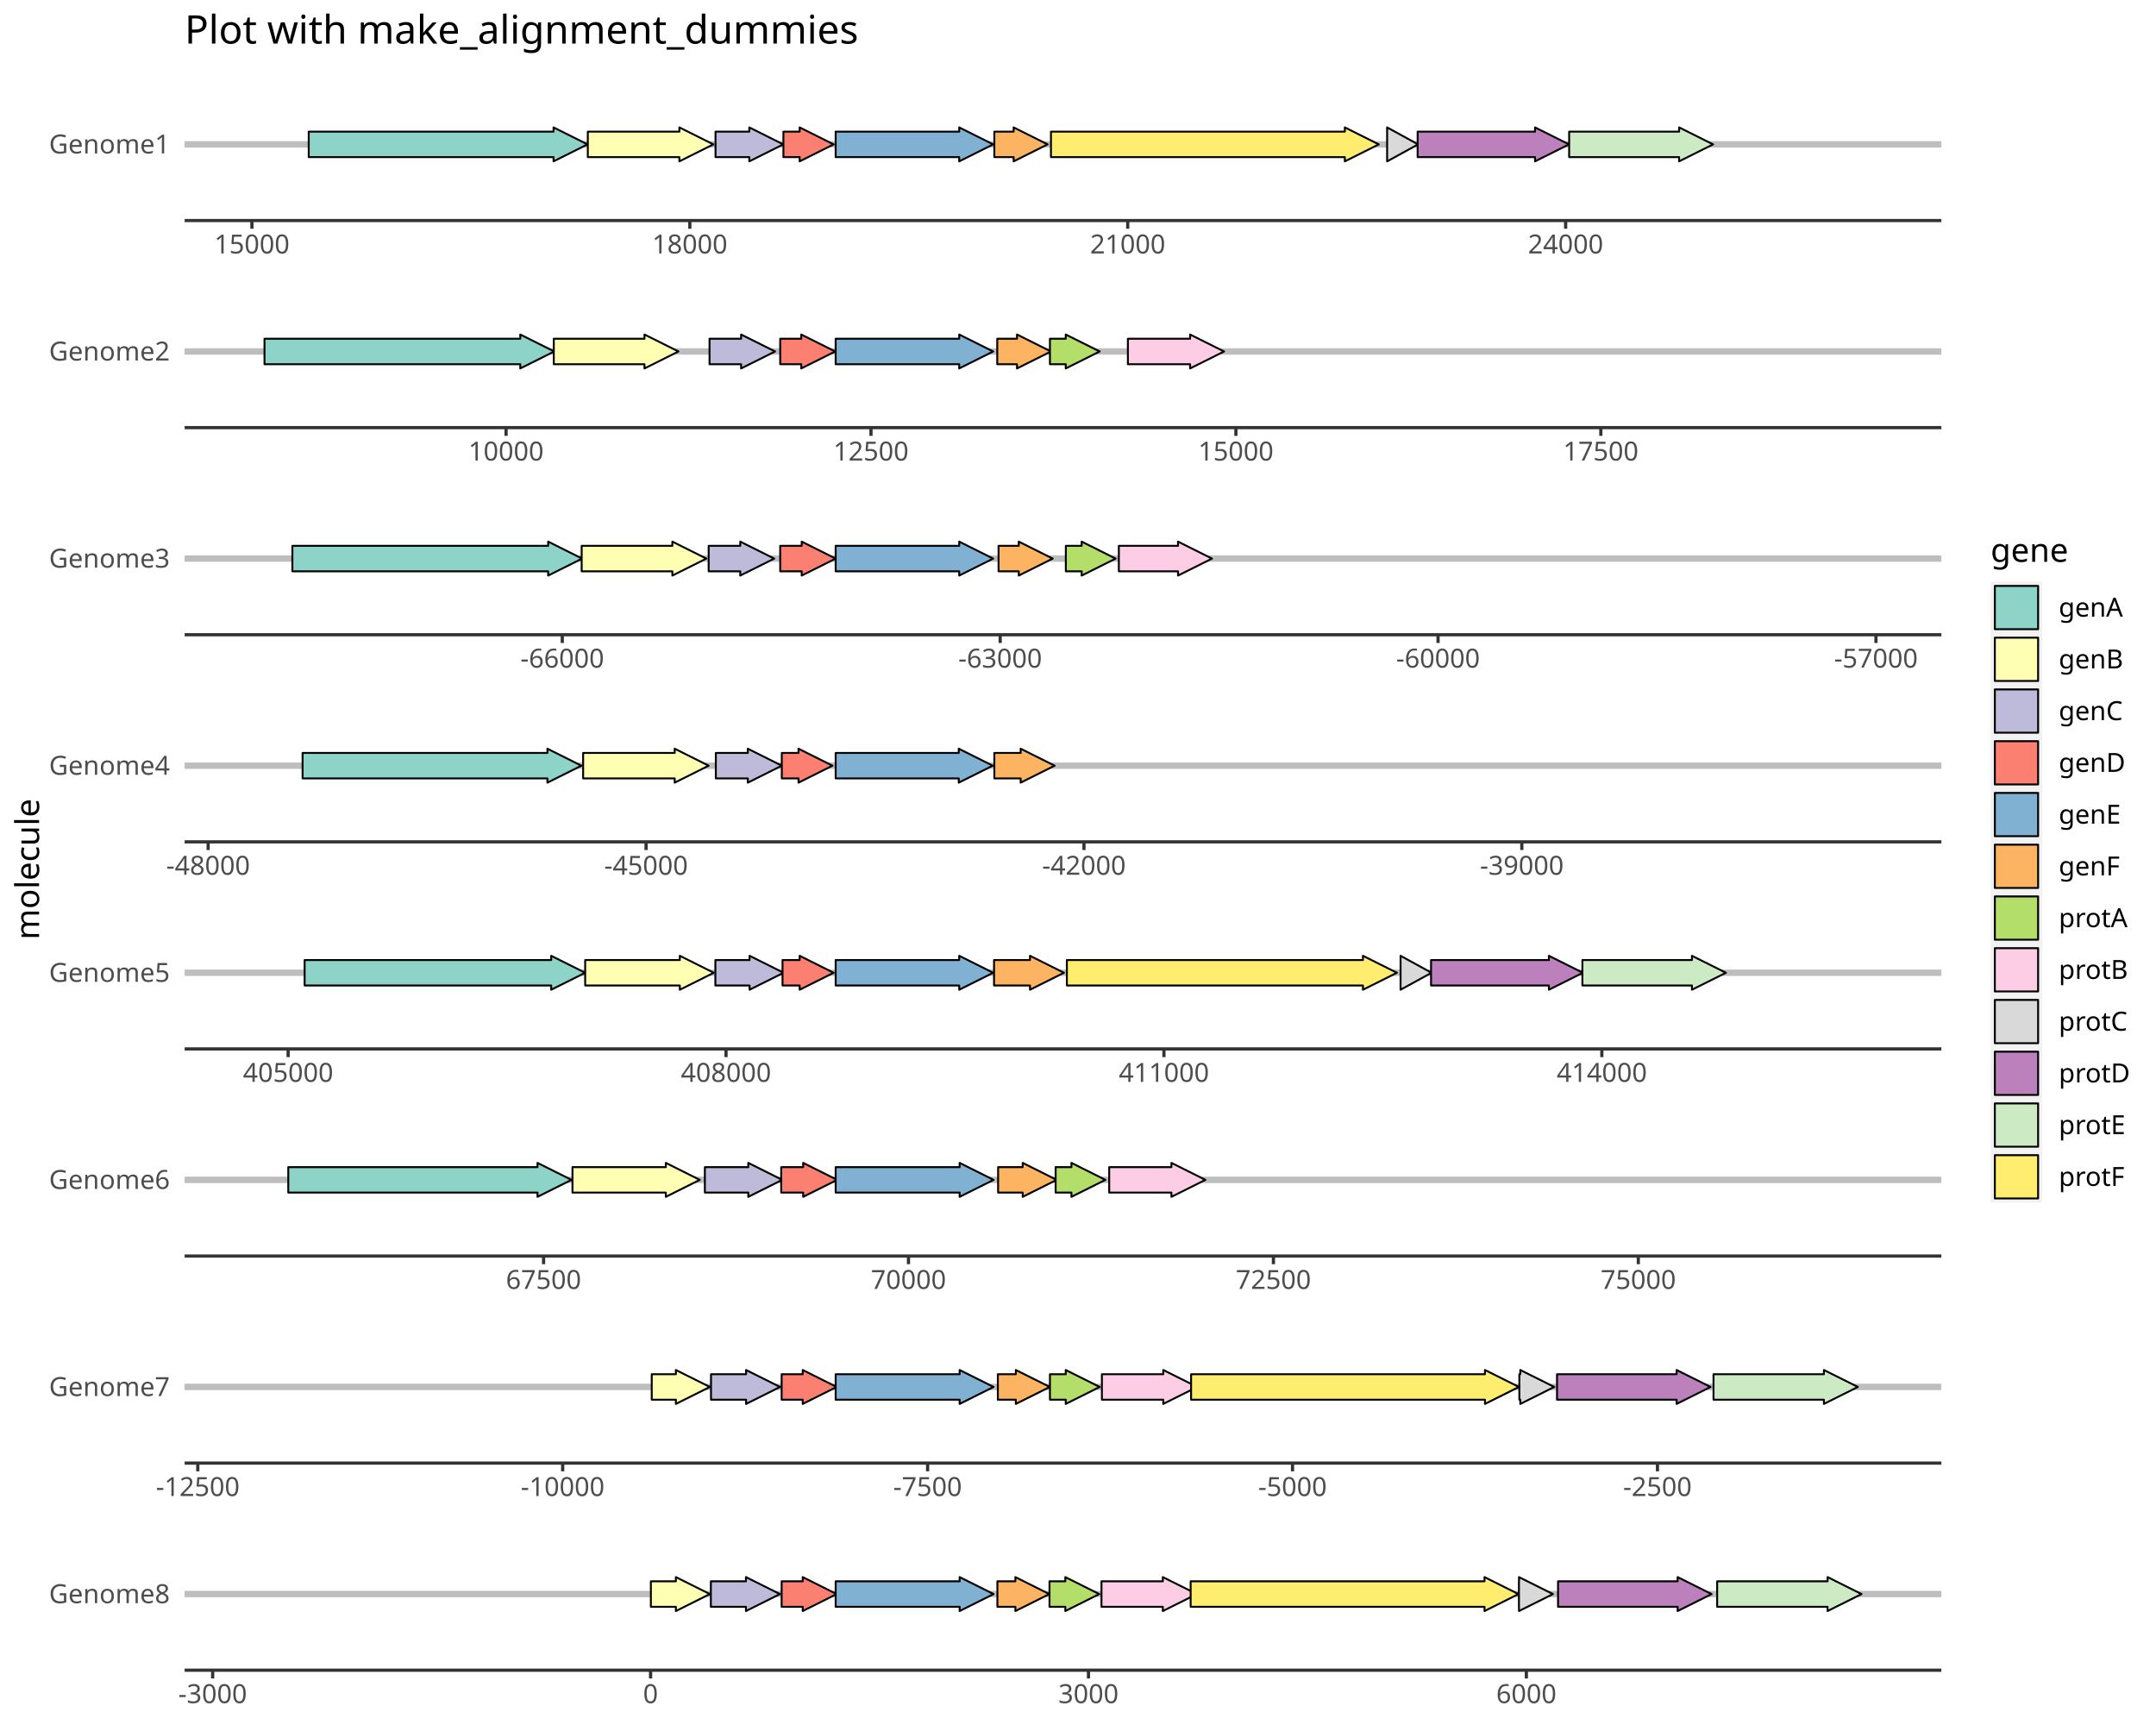
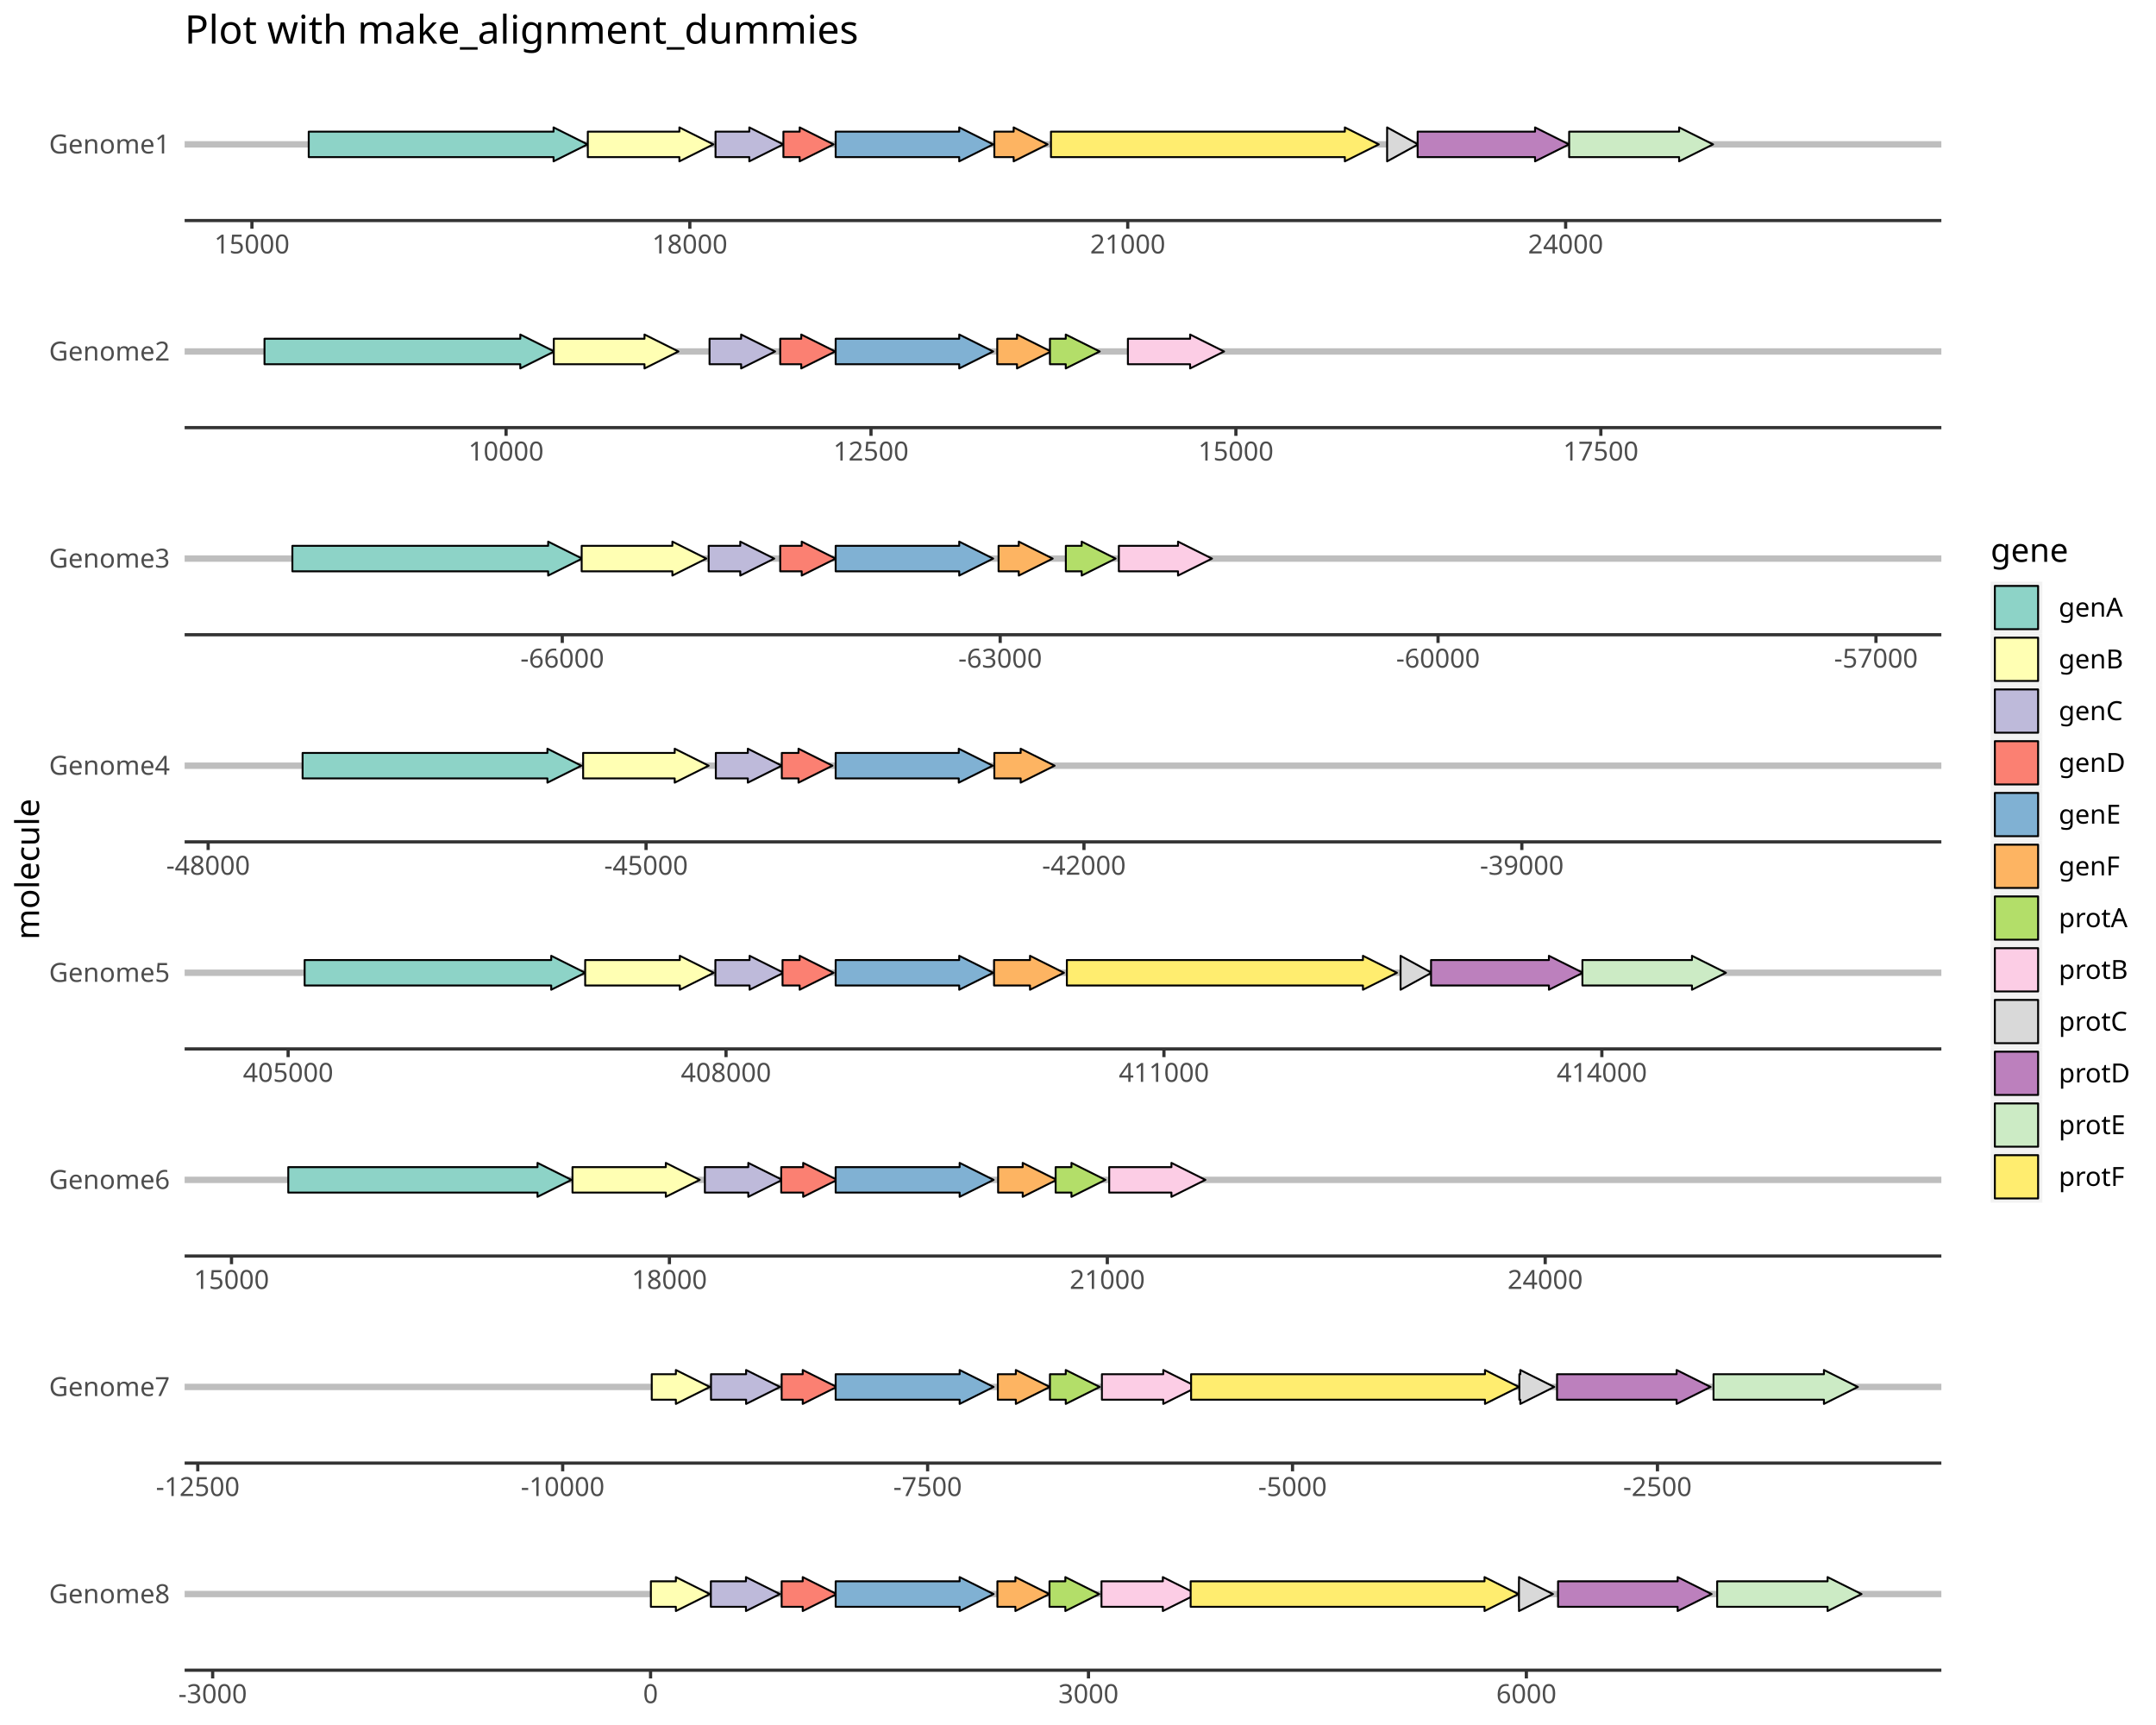
<svg xmlns="http://www.w3.org/2000/svg" class="svglite" data-engine-version="2.0" width="720.00pt" height="576.00pt" viewBox="0 0 720.00 576.00">
  <defs>
    <style type="text/css">
    .svglite line, .svglite polyline, .svglite polygon, .svglite path, .svglite rect, .svglite circle {
      fill: none;
      stroke: #000000;
      stroke-linecap: round;
      stroke-linejoin: round;
      stroke-miterlimit: 10.00;
    }
  </style>
  </defs>
  <rect width="100%" height="100%" style="stroke: none; fill: #FFFFFF;" />
  <defs>
    <clipPath id="cpMC4wMHw3MjAuMDB8MC4wMHw1NzYuMDA=">
      <rect x="0.00" y="0.00" width="720.00" height="576.00" />
    </clipPath>
  </defs>
  <g clip-path="url(#cpMC4wMHw3MjAuMDB8MC4wMHw1NzYuMDA=)">
    <rect x="0.00" y="0.00" width="720.00" height="576.00" style="stroke-width: 1.07; stroke: #FFFFFF; fill: #FFFFFF;" />
  </g>
  <defs>
    <clipPath id="cpNjEuNjZ8NjQ4LjMyfDIyLjc4fDczLjY0">
      <rect x="61.66" y="22.78" width="586.66" height="50.86" />
    </clipPath>
  </defs>
  <g clip-path="url(#cpNjEuNjZ8NjQ4LjMyfDIyLjc4fDczLjY0)">
    <polyline points="61.66,48.21 648.32,48.21 " style="stroke-width: 2.13; stroke: #BEBEBE; stroke-linecap: butt;" />
    <polygon points="103.10,43.96 103.10,52.46 184.86,52.46 184.86,53.88 196.20,48.21 184.86,42.54 184.86,43.96 " style="stroke-width: 0.64; fill: #8DD3C7;" />
    <polygon points="196.30,43.96 196.30,52.46 226.88,52.46 226.88,53.88 238.22,48.21 226.88,42.54 226.88,43.96 " style="stroke-width: 0.64; fill: #FFFFB3;" />
    <polygon points="238.95,43.96 238.95,52.46 250.23,52.46 250.23,53.88 261.57,48.21 250.23,42.54 250.23,43.96 " style="stroke-width: 0.64; fill: #BEBADA;" />
    <polygon points="261.62,43.96 261.62,52.46 267.05,52.46 267.05,53.88 278.39,48.21 267.05,42.54 267.05,43.96 " style="stroke-width: 0.64; fill: #FB8072;" />
    <polygon points="279.07,43.96 279.07,52.46 320.33,52.46 320.33,53.88 331.67,48.21 320.33,42.54 320.33,43.96 " style="stroke-width: 0.64; fill: #80B1D3;" />
    <polygon points="332.06,43.96 332.06,52.46 338.51,52.46 338.51,53.88 349.85,48.21 338.51,42.54 338.51,43.96 " style="stroke-width: 0.64; fill: #FDB462;" />
    <polygon points="463.23,43.96 463.23,52.46 463.23,52.46 463.23,53.88 473.57,48.21 463.23,42.54 463.23,43.96 " style="stroke-width: 0.64; fill: #D9D9D9;" />
    <polygon points="473.42,43.96 473.42,52.46 512.63,52.46 512.63,53.88 523.97,48.21 512.63,42.54 512.63,43.96 " style="stroke-width: 0.64; fill: #BC80BD;" />
    <polygon points="524.02,43.96 524.02,52.46 560.74,52.46 560.74,53.88 572.08,48.21 560.74,42.54 560.74,43.96 " style="stroke-width: 0.64; fill: #CCEBC5;" />
    <polygon points="350.97,43.96 350.97,52.46 449.11,52.46 449.11,53.88 460.45,48.21 449.11,42.54 449.11,43.96 " style="stroke-width: 0.64; fill: #FFED6F;" />
  </g>
  <g clip-path="url(#cpMC4wMHw3MjAuMDB8MC4wMHw1NzYuMDA=)">
</g>
  <defs>
    <clipPath id="cpNjEuNjZ8NjQ4LjMyfDkxLjk0fDE0Mi43OQ==">
      <rect x="61.66" y="91.94" width="586.66" height="50.86" />
    </clipPath>
  </defs>
  <g clip-path="url(#cpNjEuNjZ8NjQ4LjMyfDkxLjk0fDE0Mi43OQ==)">
    <polyline points="61.66,117.36 648.32,117.36 " style="stroke-width: 2.13; stroke: #BEBEBE; stroke-linecap: butt;" />
    <polygon points="88.33,113.11 88.33,121.62 173.75,121.62 173.75,123.03 185.09,117.36 173.75,111.70 173.75,113.11 " style="stroke-width: 0.64; fill: #8DD3C7;" />
    <polygon points="184.94,113.11 184.94,121.62 215.23,121.62 215.23,123.03 226.57,117.36 215.23,111.70 215.23,113.11 " style="stroke-width: 0.64; fill: #FFFFB3;" />
    <polygon points="236.95,113.11 236.95,121.62 247.50,121.62 247.50,123.03 258.84,117.36 247.50,111.70 247.50,113.11 " style="stroke-width: 0.64; fill: #BEBADA;" />
    <polygon points="260.55,113.11 260.55,121.62 267.58,121.62 267.58,123.03 278.92,117.36 267.58,111.70 267.58,113.11 " style="stroke-width: 0.64; fill: #FB8072;" />
    <polygon points="279.07,113.11 279.07,121.62 320.33,121.62 320.33,123.03 331.67,117.36 320.33,111.70 320.33,113.11 " style="stroke-width: 0.64; fill: #80B1D3;" />
    <polygon points="333.03,113.11 333.03,121.62 339.63,121.62 339.63,123.03 350.97,117.36 339.63,111.70 339.63,113.11 " style="stroke-width: 0.64; fill: #FDB462;" />
    <polygon points="350.63,113.11 350.63,121.62 355.91,121.62 355.91,123.03 367.25,117.36 355.91,111.70 355.91,113.11 " style="stroke-width: 0.64; fill: #B3DE69;" />
    <polygon points="376.66,113.11 376.66,121.62 397.44,121.62 397.44,123.03 408.78,117.36 397.44,111.70 397.44,113.11 " style="stroke-width: 0.64; fill: #FCCDE5;" />
  </g>
  <g clip-path="url(#cpMC4wMHw3MjAuMDB8MC4wMHw1NzYuMDA=)">
</g>
  <defs>
    <clipPath id="cpNjEuNjZ8NjQ4LjMyfDE2MS4wOXwyMTEuOTU=">
      <rect x="61.66" y="161.09" width="586.66" height="50.86" />
    </clipPath>
  </defs>
  <g clip-path="url(#cpNjEuNjZ8NjQ4LjMyfDE2MS4wOXwyMTEuOTU=)">
    <polyline points="61.66,186.52 648.32,186.52 " style="stroke-width: 2.13; stroke: #BEBEBE; stroke-linecap: butt;" />
    <polygon points="97.64,182.26 97.64,190.77 183.06,190.77 183.06,192.19 194.40,186.52 183.06,180.85 183.06,182.26 " style="stroke-width: 0.64; fill: #8DD3C7;" />
    <polygon points="194.25,182.26 194.25,190.77 224.54,190.77 224.54,192.19 235.88,186.52 224.54,180.85 224.54,182.26 " style="stroke-width: 0.64; fill: #FFFFB3;" />
    <polygon points="236.66,182.26 236.66,190.77 247.21,190.77 247.21,192.19 258.55,186.52 247.21,180.85 247.21,182.26 " style="stroke-width: 0.64; fill: #BEBADA;" />
    <polygon points="260.55,182.26 260.55,190.77 267.73,190.77 267.73,192.19 279.07,186.52 267.73,180.85 267.73,182.26 " style="stroke-width: 0.64; fill: #FB8072;" />
    <polygon points="279.07,182.26 279.07,190.77 320.33,190.77 320.33,192.19 331.67,186.52 320.33,180.85 320.33,182.26 " style="stroke-width: 0.64; fill: #80B1D3;" />
    <polygon points="333.47,182.26 333.47,190.77 340.22,190.77 340.22,192.19 351.55,186.52 340.22,180.85 340.22,182.26 " style="stroke-width: 0.64; fill: #FDB462;" />
    <polygon points="355.94,182.26 355.94,190.77 361.23,190.77 361.23,192.19 372.56,186.52 361.23,180.85 361.23,182.26 " style="stroke-width: 0.64; fill: #B3DE69;" />
    <polygon points="373.64,182.26 373.64,190.77 393.40,190.77 393.40,192.19 404.74,186.52 393.40,180.85 393.40,182.26 " style="stroke-width: 0.64; fill: #FCCDE5;" />
  </g>
  <g clip-path="url(#cpMC4wMHw3MjAuMDB8MC4wMHw1NzYuMDA=)">
</g>
  <defs>
    <clipPath id="cpNjEuNjZ8NjQ4LjMyfDIzMC4yNHwyODEuMTA=">
      <rect x="61.66" y="230.24" width="586.66" height="50.86" />
    </clipPath>
  </defs>
  <g clip-path="url(#cpNjEuNjZ8NjQ4LjMyfDIzMC4yNHwyODEuMTA=)">
    <polyline points="61.66,255.67 648.32,255.67 " style="stroke-width: 2.13; stroke: #BEBEBE; stroke-linecap: butt;" />
    <polygon points="101.05,251.42 101.05,259.92 182.81,259.92 182.81,261.34 194.15,255.67 182.81,250.00 182.81,251.42 " style="stroke-width: 0.64; fill: #8DD3C7;" />
    <polygon points="194.74,251.42 194.74,259.92 225.32,259.92 225.32,261.34 236.66,255.67 225.32,250.00 225.32,251.42 " style="stroke-width: 0.64; fill: #FFFFB3;" />
    <polygon points="239.05,251.42 239.05,259.92 249.74,259.92 249.74,261.34 261.08,255.67 249.74,250.00 249.74,251.42 " style="stroke-width: 0.64; fill: #BEBADA;" />
    <polygon points="261.08,251.42 261.08,259.92 266.66,259.92 266.66,261.34 278.00,255.67 266.66,250.00 266.66,251.42 " style="stroke-width: 0.64; fill: #FB8072;" />
    <polygon points="279.07,251.42 279.07,259.92 320.18,259.92 320.18,261.34 331.52,255.67 320.18,250.00 320.18,251.42 " style="stroke-width: 0.64; fill: #80B1D3;" />
    <polygon points="332.06,251.42 332.06,259.92 340.85,259.92 340.85,261.34 352.19,255.67 340.85,250.00 340.85,251.42 " style="stroke-width: 0.64; fill: #FDB462;" />
  </g>
  <g clip-path="url(#cpMC4wMHw3MjAuMDB8MC4wMHw1NzYuMDA=)">
</g>
  <defs>
    <clipPath id="cpNjEuNjZ8NjQ4LjMyfDI5OS4zOXwzNTAuMjU=">
      <rect x="61.66" y="299.39" width="586.66" height="50.86" />
    </clipPath>
  </defs>
  <g clip-path="url(#cpNjEuNjZ8NjQ4LjMyfDI5OS4zOXwzNTAuMjU=)">
    <polyline points="61.66,324.82 648.32,324.82 " style="stroke-width: 2.13; stroke: #BEBEBE; stroke-linecap: butt;" />
    <polygon points="101.73,320.57 101.73,329.07 184.08,329.07 184.08,330.49 195.42,324.82 184.08,319.15 184.08,320.57 " style="stroke-width: 0.64; fill: #8DD3C7;" />
    <polygon points="195.42,320.57 195.42,329.07 227.03,329.07 227.03,330.49 238.37,324.82 227.03,319.15 227.03,320.57 " style="stroke-width: 0.64; fill: #FFFFB3;" />
    <polygon points="238.90,320.57 238.90,329.07 250.33,329.07 250.33,330.49 261.67,324.82 250.33,319.15 250.33,320.57 " style="stroke-width: 0.64; fill: #BEBADA;" />
    <polygon points="261.33,320.57 261.33,329.07 267.05,329.07 267.05,330.49 278.39,324.82 267.05,319.15 267.05,320.57 " style="stroke-width: 0.64; fill: #FB8072;" />
    <polygon points="279.07,320.57 279.07,329.07 320.33,329.07 320.33,330.49 331.67,324.82 320.33,319.15 320.33,320.57 " style="stroke-width: 0.64; fill: #80B1D3;" />
    <polygon points="331.96,320.57 331.96,329.07 343.97,329.07 343.97,330.49 355.31,324.82 343.97,319.15 343.97,320.57 " style="stroke-width: 0.64; fill: #FDB462;" />
    <polygon points="467.72,320.57 467.72,329.07 467.72,329.07 467.72,330.49 478.05,324.82 467.72,319.15 467.72,320.57 " style="stroke-width: 0.64; fill: #D9D9D9;" />
    <polygon points="477.90,320.57 477.90,329.07 517.26,329.07 517.26,330.49 528.60,324.82 517.26,319.15 517.26,320.57 " style="stroke-width: 0.64; fill: #BC80BD;" />
    <polygon points="528.45,320.57 528.45,329.07 565.03,329.07 565.03,330.49 576.37,324.82 565.03,319.15 565.03,320.57 " style="stroke-width: 0.64; fill: #CCEBC5;" />
    <polygon points="356.28,320.57 356.28,329.07 455.16,329.07 455.16,330.49 466.50,324.82 455.16,319.15 455.16,320.57 " style="stroke-width: 0.64; fill: #FFED6F;" />
  </g>
  <g clip-path="url(#cpMC4wMHw3MjAuMDB8MC4wMHw1NzYuMDA=)">
</g>
  <defs>
    <clipPath id="cpNjEuNjZ8NjQ4LjMyfDM2OC41NHw0MTkuNDA=">
      <rect x="61.66" y="368.54" width="586.66" height="50.86" />
    </clipPath>
  </defs>
  <g clip-path="url(#cpNjEuNjZ8NjQ4LjMyfDM2OC41NHw0MTkuNDA=)">
    <polyline points="61.66,393.97 648.32,393.97 " style="stroke-width: 2.13; stroke: #BEBEBE; stroke-linecap: butt;" />
    <polygon points="96.27,389.72 96.27,398.22 179.50,398.22 179.50,399.64 190.84,393.97 179.50,388.30 179.50,389.72 " style="stroke-width: 0.64; fill: #8DD3C7;" />
    <polygon points="191.18,389.72 191.18,398.22 222.35,398.22 222.35,399.64 233.69,393.97 222.35,388.30 222.35,389.72 " style="stroke-width: 0.64; fill: #FFFFB3;" />
    <polygon points="235.39,389.72 235.39,398.22 249.89,398.22 249.89,399.64 261.23,393.97 249.89,388.30 249.89,389.72 " style="stroke-width: 0.64; fill: #BEBADA;" />
    <polygon points="260.89,389.72 260.89,398.22 268.22,398.22 268.22,399.64 279.56,393.97 268.22,388.30 268.22,389.72 " style="stroke-width: 0.64; fill: #FB8072;" />
    <polygon points="279.07,389.72 279.07,398.22 320.47,398.22 320.47,399.64 331.81,393.97 320.47,388.30 320.47,389.72 " style="stroke-width: 0.64; fill: #80B1D3;" />
    <polygon points="333.32,389.72 333.32,398.22 341.53,398.22 341.53,399.64 352.87,393.97 341.53,388.30 341.53,389.72 " style="stroke-width: 0.64; fill: #FDB462;" />
    <polygon points="352.53,389.72 352.53,398.22 357.81,398.22 357.81,399.64 369.15,393.97 357.81,388.30 357.81,389.72 " style="stroke-width: 0.64; fill: #B3DE69;" />
    <polygon points="370.42,389.72 370.42,398.22 391.20,398.22 391.20,399.64 402.54,393.97 391.20,388.30 391.20,389.72 " style="stroke-width: 0.64; fill: #FCCDE5;" />
  </g>
  <g clip-path="url(#cpMC4wMHw3MjAuMDB8MC4wMHw1NzYuMDA=)">
</g>
  <defs>
    <clipPath id="cpNjEuNjZ8NjQ4LjMyfDQzNy43MHw0ODguNTU=">
      <rect x="61.66" y="437.70" width="586.66" height="50.86" />
    </clipPath>
  </defs>
  <g clip-path="url(#cpNjEuNjZ8NjQ4LjMyfDQzNy43MHw0ODguNTU=)">
    <polyline points="61.66,463.12 648.32,463.12 " style="stroke-width: 2.13; stroke: #BEBEBE; stroke-linecap: butt;" />
    <polygon points="217.65,458.87 217.65,467.38 225.71,467.38 225.71,468.79 237.05,463.12 225.71,457.46 225.71,458.87 " style="stroke-width: 0.64; fill: #FFFFB3;" />
    <polygon points="237.44,458.87 237.44,467.38 249.16,467.38 249.16,468.79 260.50,463.12 249.16,457.46 249.16,458.87 " style="stroke-width: 0.64; fill: #BEBADA;" />
    <polygon points="261.03,458.87 261.03,467.38 268.07,467.38 268.07,468.79 279.41,463.12 268.07,457.46 268.07,458.87 " style="stroke-width: 0.64; fill: #FB8072;" />
    <polygon points="279.07,458.87 279.07,467.38 320.47,467.38 320.47,468.79 331.81,463.12 320.47,457.46 320.47,458.87 " style="stroke-width: 0.64; fill: #80B1D3;" />
    <polygon points="333.23,458.87 333.23,467.38 339.24,467.38 339.24,468.79 350.58,463.12 339.24,457.46 339.24,458.87 " style="stroke-width: 0.64; fill: #FDB462;" />
    <polygon points="350.63,458.87 350.63,467.38 355.91,467.38 355.91,468.79 367.25,463.12 355.91,457.46 355.91,458.87 " style="stroke-width: 0.64; fill: #B3DE69;" />
    <polygon points="367.98,458.87 367.98,467.38 388.47,467.38 388.47,468.79 399.81,463.12 388.47,457.46 388.47,458.87 " style="stroke-width: 0.64; fill: #FCCDE5;" />
    <polygon points="507.39,458.87 507.39,467.38 507.71,467.38 507.71,468.79 519.05,463.12 507.71,457.46 507.71,458.87 " style="stroke-width: 0.64; fill: #D9D9D9;" />
    <polygon points="519.97,458.87 519.97,467.38 559.91,467.38 559.91,468.79 571.25,463.12 559.91,457.46 559.91,458.87 " style="stroke-width: 0.64; fill: #BC80BD;" />
    <polygon points="572.23,458.87 572.23,467.38 609.10,467.38 609.10,468.79 620.44,463.12 609.10,457.46 609.10,458.87 " style="stroke-width: 0.64; fill: #CCEBC5;" />
    <polygon points="397.77,458.87 397.77,467.38 495.91,467.38 495.91,468.79 507.25,463.12 495.91,457.46 495.91,458.87 " style="stroke-width: 0.64; fill: #FFED6F;" />
  </g>
  <g clip-path="url(#cpMC4wMHw3MjAuMDB8MC4wMHw1NzYuMDA=)">
</g>
  <defs>
    <clipPath id="cpNjEuNjZ8NjQ4LjMyfDUwNi44NXw1NTcuNzE=">
      <rect x="61.66" y="506.85" width="586.66" height="50.86" />
    </clipPath>
  </defs>
  <g clip-path="url(#cpNjEuNjZ8NjQ4LjMyfDUwNi44NXw1NTcuNzE=)">
    <polyline points="61.66,532.28 648.32,532.28 " style="stroke-width: 2.13; stroke: #BEBEBE; stroke-linecap: butt;" />
    <polygon points="217.36,528.02 217.36,536.53 225.71,536.53 225.71,537.95 237.05,532.28 225.71,526.61 225.71,528.02 " style="stroke-width: 0.64; fill: #FFFFB3;" />
    <polygon points="237.39,528.02 237.39,536.53 249.11,536.53 249.11,537.95 260.45,532.28 249.11,526.61 249.11,528.02 " style="stroke-width: 0.64; fill: #BEBADA;" />
    <polygon points="261.03,528.02 261.03,536.53 268.07,536.53 268.07,537.95 279.41,532.28 268.07,526.61 268.07,528.02 " style="stroke-width: 0.64; fill: #FB8072;" />
    <polygon points="279.07,528.02 279.07,536.53 320.47,536.53 320.47,537.95 331.81,532.28 320.47,526.61 320.47,528.02 " style="stroke-width: 0.64; fill: #80B1D3;" />
    <polygon points="333.08,528.02 333.08,536.53 339.09,536.53 339.09,537.95 350.43,532.28 339.09,526.61 339.09,528.02 " style="stroke-width: 0.64; fill: #FDB462;" />
    <polygon points="350.48,528.02 350.48,536.53 355.77,536.53 355.77,537.95 367.10,532.28 355.77,526.61 355.77,528.02 " style="stroke-width: 0.64; fill: #B3DE69;" />
    <polygon points="367.84,528.02 367.84,536.53 388.33,536.53 388.33,537.95 399.67,532.28 388.33,526.61 388.33,528.02 " style="stroke-width: 0.64; fill: #FCCDE5;" />
    <polygon points="507.25,528.02 507.25,536.53 507.27,536.53 507.27,537.95 518.61,532.28 507.27,526.61 507.27,528.02 " style="stroke-width: 0.64; fill: #D9D9D9;" />
    <polygon points="520.31,528.02 520.31,536.53 560.25,536.53 560.25,537.95 571.59,532.28 560.25,526.61 560.25,528.02 " style="stroke-width: 0.64; fill: #BC80BD;" />
    <polygon points="573.45,528.02 573.45,536.53 610.32,536.53 610.32,537.95 621.66,532.28 610.32,526.61 610.32,528.02 " style="stroke-width: 0.64; fill: #CCEBC5;" />
    <polygon points="397.62,528.02 397.62,536.53 495.76,536.53 495.76,537.95 507.10,532.28 495.76,526.61 495.76,528.02 " style="stroke-width: 0.64; fill: #FFED6F;" />
  </g>
  <g clip-path="url(#cpMC4wMHw3MjAuMDB8MC4wMHw1NzYuMDA=)">
</g>
  <defs>
    <clipPath id="cpNjEuNjZ8NjQ4LjMyfDUwNi44NXw1MDYuODU=">
      <rect x="61.66" y="506.85" width="586.66" height="0.00" />
    </clipPath>
  </defs>
  <g clip-path="url(#cpNjEuNjZ8NjQ4LjMyfDUwNi44NXw1MDYuODU=)">
</g>
  <g clip-path="url(#cpMC4wMHw3MjAuMDB8MC4wMHw1NzYuMDA=)">
</g>
  <defs>
    <clipPath id="cpNjEuNjZ8NjQ4LjMyfDQzNy43MHw0MzcuNzA=">
      <rect x="61.66" y="437.70" width="586.66" height="0.00" />
    </clipPath>
  </defs>
  <g clip-path="url(#cpNjEuNjZ8NjQ4LjMyfDQzNy43MHw0MzcuNzA=)">
</g>
  <g clip-path="url(#cpMC4wMHw3MjAuMDB8MC4wMHw1NzYuMDA=)">
</g>
  <defs>
    <clipPath id="cpNjEuNjZ8NjQ4LjMyfDM2OC41NHwzNjguNTQ=">
      <rect x="61.66" y="368.54" width="586.66" height="0.00" />
    </clipPath>
  </defs>
  <g clip-path="url(#cpNjEuNjZ8NjQ4LjMyfDM2OC41NHwzNjguNTQ=)">
</g>
  <g clip-path="url(#cpMC4wMHw3MjAuMDB8MC4wMHw1NzYuMDA=)">
</g>
  <defs>
    <clipPath id="cpNjEuNjZ8NjQ4LjMyfDI5OS4zOXwyOTkuMzk=">
      <rect x="61.66" y="299.39" width="586.66" height="0.00" />
    </clipPath>
  </defs>
  <g clip-path="url(#cpNjEuNjZ8NjQ4LjMyfDI5OS4zOXwyOTkuMzk=)">
</g>
  <g clip-path="url(#cpMC4wMHw3MjAuMDB8MC4wMHw1NzYuMDA=)">
</g>
  <defs>
    <clipPath id="cpNjEuNjZ8NjQ4LjMyfDIzMC4yNHwyMzAuMjQ=">
      <rect x="61.66" y="230.24" width="586.66" height="0.00" />
    </clipPath>
  </defs>
  <g clip-path="url(#cpNjEuNjZ8NjQ4LjMyfDIzMC4yNHwyMzAuMjQ=)">
</g>
  <g clip-path="url(#cpMC4wMHw3MjAuMDB8MC4wMHw1NzYuMDA=)">
</g>
  <defs>
    <clipPath id="cpNjEuNjZ8NjQ4LjMyfDE2MS4wOXwxNjEuMDk=">
      <rect x="61.66" y="161.09" width="586.66" height="0.00" />
    </clipPath>
  </defs>
  <g clip-path="url(#cpNjEuNjZ8NjQ4LjMyfDE2MS4wOXwxNjEuMDk=)">
</g>
  <g clip-path="url(#cpMC4wMHw3MjAuMDB8MC4wMHw1NzYuMDA=)">
</g>
  <defs>
    <clipPath id="cpNjEuNjZ8NjQ4LjMyfDkxLjk0fDkxLjk0">
      <rect x="61.66" y="91.94" width="586.66" height="0.00" />
    </clipPath>
  </defs>
  <g clip-path="url(#cpNjEuNjZ8NjQ4LjMyfDkxLjk0fDkxLjk0)">
</g>
  <g clip-path="url(#cpMC4wMHw3MjAuMDB8MC4wMHw1NzYuMDA=)">
</g>
  <defs>
    <clipPath id="cpNjEuNjZ8NjQ4LjMyfDIyLjc4fDIyLjc4">
      <rect x="61.66" y="22.78" width="586.66" height="0.00" />
    </clipPath>
  </defs>
  <g clip-path="url(#cpNjEuNjZ8NjQ4LjMyfDIyLjc4fDIyLjc4)">
</g>
  <g clip-path="url(#cpMC4wMHw3MjAuMDB8MC4wMHw1NzYuMDA=)">
    <polyline points="61.66,557.71 648.32,557.71 " style="stroke-width: 1.07; stroke: #333333; stroke-linecap: butt;" />
    <polyline points="71.02,560.45 71.02,557.71 " style="stroke-width: 1.07; stroke: #333333; stroke-linecap: butt;" />
    <polyline points="217.26,560.45 217.26,557.71 " style="stroke-width: 1.07; stroke: #333333; stroke-linecap: butt;" />
    <polyline points="363.50,560.45 363.50,557.71 " style="stroke-width: 1.07; stroke: #333333; stroke-linecap: butt;" />
    <polyline points="509.73,560.45 509.73,557.71 " style="stroke-width: 1.07; stroke: #333333; stroke-linecap: butt;" />
    <text x="71.02" y="568.69" text-anchor="middle" style="font-size: 8.80px; fill: #4D4D4D; font-family: sans;" textLength="22.51px" lengthAdjust="spacingAndGlyphs">-3000</text>
    <text x="217.26" y="568.69" text-anchor="middle" style="font-size: 8.80px; fill: #4D4D4D; font-family: sans;" textLength="4.89px" lengthAdjust="spacingAndGlyphs">0</text>
    <text x="363.50" y="568.69" text-anchor="middle" style="font-size: 8.80px; fill: #4D4D4D; font-family: sans;" textLength="19.58px" lengthAdjust="spacingAndGlyphs">3000</text>
    <text x="509.73" y="568.69" text-anchor="middle" style="font-size: 8.80px; fill: #4D4D4D; font-family: sans;" textLength="19.58px" lengthAdjust="spacingAndGlyphs">6000</text>
    <polyline points="61.66,488.55 648.32,488.55 " style="stroke-width: 1.07; stroke: #333333; stroke-linecap: butt;" />
    <polyline points="66.05,491.29 66.05,488.55 " style="stroke-width: 1.07; stroke: #333333; stroke-linecap: butt;" />
    <polyline points="187.91,491.29 187.91,488.55 " style="stroke-width: 1.07; stroke: #333333; stroke-linecap: butt;" />
    <polyline points="309.78,491.29 309.78,488.55 " style="stroke-width: 1.07; stroke: #333333; stroke-linecap: butt;" />
    <polyline points="431.64,491.29 431.64,488.55 " style="stroke-width: 1.07; stroke: #333333; stroke-linecap: butt;" />
    <polyline points="553.51,491.29 553.51,488.55 " style="stroke-width: 1.07; stroke: #333333; stroke-linecap: butt;" />
    <text x="66.05" y="499.54" text-anchor="middle" style="font-size: 8.80px; fill: #4D4D4D; font-family: sans;" textLength="27.40px" lengthAdjust="spacingAndGlyphs">-12500</text>
    <text x="187.91" y="499.54" text-anchor="middle" style="font-size: 8.80px; fill: #4D4D4D; font-family: sans;" textLength="27.40px" lengthAdjust="spacingAndGlyphs">-10000</text>
    <text x="309.78" y="499.54" text-anchor="middle" style="font-size: 8.80px; fill: #4D4D4D; font-family: sans;" textLength="22.51px" lengthAdjust="spacingAndGlyphs">-7500</text>
    <text x="431.64" y="499.54" text-anchor="middle" style="font-size: 8.80px; fill: #4D4D4D; font-family: sans;" textLength="22.51px" lengthAdjust="spacingAndGlyphs">-5000</text>
    <text x="553.51" y="499.54" text-anchor="middle" style="font-size: 8.80px; fill: #4D4D4D; font-family: sans;" textLength="22.51px" lengthAdjust="spacingAndGlyphs">-2500</text>
    <polyline points="61.66,419.40 648.32,419.40 " style="stroke-width: 1.07; stroke: #333333; stroke-linecap: butt;" />
-     <polyline points="181.53,422.14 181.53,419.40 " style="stroke-width: 1.07; stroke: #333333; stroke-linecap: butt;" />
-     <polyline points="303.39,422.14 303.39,419.40 " style="stroke-width: 1.07; stroke: #333333; stroke-linecap: butt;" />
-     <polyline points="425.26,422.14 425.26,419.40 " style="stroke-width: 1.07; stroke: #333333; stroke-linecap: butt;" />
-     <polyline points="547.12,422.14 547.12,419.40 " style="stroke-width: 1.07; stroke: #333333; stroke-linecap: butt;" />
-     <text x="181.53" y="430.39" text-anchor="middle" style="font-size: 8.80px; fill: #4D4D4D; font-family: sans;" textLength="24.47px" lengthAdjust="spacingAndGlyphs">67500</text>
-     <text x="303.39" y="430.39" text-anchor="middle" style="font-size: 8.80px; fill: #4D4D4D; font-family: sans;" textLength="24.47px" lengthAdjust="spacingAndGlyphs">70000</text>
-     <text x="425.26" y="430.39" text-anchor="middle" style="font-size: 8.80px; fill: #4D4D4D; font-family: sans;" textLength="24.47px" lengthAdjust="spacingAndGlyphs">72500</text>
-     <text x="547.12" y="430.39" text-anchor="middle" style="font-size: 8.80px; fill: #4D4D4D; font-family: sans;" textLength="24.47px" lengthAdjust="spacingAndGlyphs">75000</text>
+     <polyline points="77.31,422.14 77.31,419.40 " style="stroke-width: 1.07; stroke: #333333; stroke-linecap: butt;" />
+     <polyline points="223.55,422.14 223.55,419.40 " style="stroke-width: 1.07; stroke: #333333; stroke-linecap: butt;" />
+     <polyline points="369.79,422.14 369.79,419.40 " style="stroke-width: 1.07; stroke: #333333; stroke-linecap: butt;" />
+     <polyline points="516.02,422.14 516.02,419.40 " style="stroke-width: 1.07; stroke: #333333; stroke-linecap: butt;" />
+     <text x="77.31" y="430.39" text-anchor="middle" style="font-size: 8.80px; fill: #4D4D4D; font-family: sans;" textLength="24.47px" lengthAdjust="spacingAndGlyphs">15000</text>
+     <text x="223.55" y="430.39" text-anchor="middle" style="font-size: 8.80px; fill: #4D4D4D; font-family: sans;" textLength="24.47px" lengthAdjust="spacingAndGlyphs">18000</text>
+     <text x="369.79" y="430.39" text-anchor="middle" style="font-size: 8.80px; fill: #4D4D4D; font-family: sans;" textLength="24.47px" lengthAdjust="spacingAndGlyphs">21000</text>
+     <text x="516.02" y="430.39" text-anchor="middle" style="font-size: 8.80px; fill: #4D4D4D; font-family: sans;" textLength="24.47px" lengthAdjust="spacingAndGlyphs">24000</text>
    <polyline points="61.66,350.25 648.32,350.25 " style="stroke-width: 1.07; stroke: #333333; stroke-linecap: butt;" />
    <polyline points="96.22,352.99 96.22,350.25 " style="stroke-width: 1.07; stroke: #333333; stroke-linecap: butt;" />
    <polyline points="242.46,352.99 242.46,350.25 " style="stroke-width: 1.07; stroke: #333333; stroke-linecap: butt;" />
    <polyline points="388.70,352.99 388.70,350.25 " style="stroke-width: 1.07; stroke: #333333; stroke-linecap: butt;" />
    <polyline points="534.94,352.99 534.94,350.25 " style="stroke-width: 1.07; stroke: #333333; stroke-linecap: butt;" />
    <text x="96.22" y="361.24" text-anchor="middle" style="font-size: 8.80px; fill: #4D4D4D; font-family: sans;" textLength="29.37px" lengthAdjust="spacingAndGlyphs">405000</text>
    <text x="242.46" y="361.24" text-anchor="middle" style="font-size: 8.80px; fill: #4D4D4D; font-family: sans;" textLength="29.37px" lengthAdjust="spacingAndGlyphs">408000</text>
    <text x="388.70" y="361.24" text-anchor="middle" style="font-size: 8.80px; fill: #4D4D4D; font-family: sans;" textLength="29.37px" lengthAdjust="spacingAndGlyphs">411000</text>
    <text x="534.94" y="361.24" text-anchor="middle" style="font-size: 8.80px; fill: #4D4D4D; font-family: sans;" textLength="29.37px" lengthAdjust="spacingAndGlyphs">414000</text>
    <polyline points="61.66,281.10 648.32,281.10 " style="stroke-width: 1.07; stroke: #333333; stroke-linecap: butt;" />
    <polyline points="69.51,283.84 69.51,281.10 " style="stroke-width: 1.07; stroke: #333333; stroke-linecap: butt;" />
    <polyline points="215.75,283.84 215.75,281.10 " style="stroke-width: 1.07; stroke: #333333; stroke-linecap: butt;" />
    <polyline points="361.99,283.84 361.99,281.10 " style="stroke-width: 1.07; stroke: #333333; stroke-linecap: butt;" />
    <polyline points="508.22,283.84 508.22,281.10 " style="stroke-width: 1.07; stroke: #333333; stroke-linecap: butt;" />
    <text x="69.51" y="292.09" text-anchor="middle" style="font-size: 8.80px; fill: #4D4D4D; font-family: sans;" textLength="27.40px" lengthAdjust="spacingAndGlyphs">-48000</text>
    <text x="215.75" y="292.09" text-anchor="middle" style="font-size: 8.80px; fill: #4D4D4D; font-family: sans;" textLength="27.40px" lengthAdjust="spacingAndGlyphs">-45000</text>
    <text x="361.99" y="292.09" text-anchor="middle" style="font-size: 8.80px; fill: #4D4D4D; font-family: sans;" textLength="27.40px" lengthAdjust="spacingAndGlyphs">-42000</text>
    <text x="508.22" y="292.09" text-anchor="middle" style="font-size: 8.80px; fill: #4D4D4D; font-family: sans;" textLength="27.40px" lengthAdjust="spacingAndGlyphs">-39000</text>
    <polyline points="61.66,211.95 648.32,211.95 " style="stroke-width: 1.07; stroke: #333333; stroke-linecap: butt;" />
    <polyline points="187.77,214.69 187.77,211.95 " style="stroke-width: 1.07; stroke: #333333; stroke-linecap: butt;" />
    <polyline points="334.01,214.69 334.01,211.95 " style="stroke-width: 1.07; stroke: #333333; stroke-linecap: butt;" />
    <polyline points="480.24,214.69 480.24,211.95 " style="stroke-width: 1.07; stroke: #333333; stroke-linecap: butt;" />
    <polyline points="626.48,214.69 626.48,211.95 " style="stroke-width: 1.07; stroke: #333333; stroke-linecap: butt;" />
    <text x="187.77" y="222.93" text-anchor="middle" style="font-size: 8.80px; fill: #4D4D4D; font-family: sans;" textLength="27.40px" lengthAdjust="spacingAndGlyphs">-66000</text>
    <text x="334.01" y="222.93" text-anchor="middle" style="font-size: 8.80px; fill: #4D4D4D; font-family: sans;" textLength="27.40px" lengthAdjust="spacingAndGlyphs">-63000</text>
    <text x="480.24" y="222.93" text-anchor="middle" style="font-size: 8.80px; fill: #4D4D4D; font-family: sans;" textLength="27.40px" lengthAdjust="spacingAndGlyphs">-60000</text>
    <text x="626.48" y="222.93" text-anchor="middle" style="font-size: 8.80px; fill: #4D4D4D; font-family: sans;" textLength="27.40px" lengthAdjust="spacingAndGlyphs">-57000</text>
    <polyline points="61.66,142.79 648.32,142.79 " style="stroke-width: 1.07; stroke: #333333; stroke-linecap: butt;" />
    <polyline points="169.00,145.53 169.00,142.79 " style="stroke-width: 1.07; stroke: #333333; stroke-linecap: butt;" />
    <polyline points="290.87,145.53 290.87,142.79 " style="stroke-width: 1.07; stroke: #333333; stroke-linecap: butt;" />
    <polyline points="412.73,145.53 412.73,142.79 " style="stroke-width: 1.07; stroke: #333333; stroke-linecap: butt;" />
    <polyline points="534.60,145.53 534.60,142.79 " style="stroke-width: 1.07; stroke: #333333; stroke-linecap: butt;" />
    <text x="169.00" y="153.78" text-anchor="middle" style="font-size: 8.80px; fill: #4D4D4D; font-family: sans;" textLength="24.47px" lengthAdjust="spacingAndGlyphs">10000</text>
    <text x="290.87" y="153.78" text-anchor="middle" style="font-size: 8.80px; fill: #4D4D4D; font-family: sans;" textLength="24.47px" lengthAdjust="spacingAndGlyphs">12500</text>
    <text x="412.73" y="153.78" text-anchor="middle" style="font-size: 8.80px; fill: #4D4D4D; font-family: sans;" textLength="24.47px" lengthAdjust="spacingAndGlyphs">15000</text>
    <text x="534.60" y="153.78" text-anchor="middle" style="font-size: 8.80px; fill: #4D4D4D; font-family: sans;" textLength="24.47px" lengthAdjust="spacingAndGlyphs">17500</text>
    <polyline points="61.66,73.64 648.32,73.64 " style="stroke-width: 1.07; stroke: #333333; stroke-linecap: butt;" />
    <polyline points="84.13,76.38 84.13,73.64 " style="stroke-width: 1.07; stroke: #333333; stroke-linecap: butt;" />
    <polyline points="230.37,76.38 230.37,73.64 " style="stroke-width: 1.07; stroke: #333333; stroke-linecap: butt;" />
    <polyline points="376.61,76.38 376.61,73.64 " style="stroke-width: 1.07; stroke: #333333; stroke-linecap: butt;" />
    <polyline points="522.85,76.38 522.85,73.64 " style="stroke-width: 1.07; stroke: #333333; stroke-linecap: butt;" />
    <text x="84.13" y="84.63" text-anchor="middle" style="font-size: 8.80px; fill: #4D4D4D; font-family: sans;" textLength="24.47px" lengthAdjust="spacingAndGlyphs">15000</text>
    <text x="230.37" y="84.63" text-anchor="middle" style="font-size: 8.80px; fill: #4D4D4D; font-family: sans;" textLength="24.47px" lengthAdjust="spacingAndGlyphs">18000</text>
    <text x="376.61" y="84.63" text-anchor="middle" style="font-size: 8.80px; fill: #4D4D4D; font-family: sans;" textLength="24.47px" lengthAdjust="spacingAndGlyphs">21000</text>
    <text x="522.85" y="84.63" text-anchor="middle" style="font-size: 8.80px; fill: #4D4D4D; font-family: sans;" textLength="24.47px" lengthAdjust="spacingAndGlyphs">24000</text>
    <text x="56.73" y="51.24" text-anchor="end" style="font-size: 8.80px; fill: #4D4D4D; font-family: sans;" textLength="38.65px" lengthAdjust="spacingAndGlyphs">Genome1</text>
    <text x="56.73" y="120.39" text-anchor="end" style="font-size: 8.80px; fill: #4D4D4D; font-family: sans;" textLength="38.65px" lengthAdjust="spacingAndGlyphs">Genome2</text>
    <text x="56.73" y="189.54" text-anchor="end" style="font-size: 8.80px; fill: #4D4D4D; font-family: sans;" textLength="38.65px" lengthAdjust="spacingAndGlyphs">Genome3</text>
    <text x="56.73" y="258.70" text-anchor="end" style="font-size: 8.80px; fill: #4D4D4D; font-family: sans;" textLength="38.65px" lengthAdjust="spacingAndGlyphs">Genome4</text>
    <text x="56.73" y="327.85" text-anchor="end" style="font-size: 8.80px; fill: #4D4D4D; font-family: sans;" textLength="38.65px" lengthAdjust="spacingAndGlyphs">Genome5</text>
    <text x="56.73" y="397.00" text-anchor="end" style="font-size: 8.80px; fill: #4D4D4D; font-family: sans;" textLength="38.65px" lengthAdjust="spacingAndGlyphs">Genome6</text>
    <text x="56.73" y="466.15" text-anchor="end" style="font-size: 8.80px; fill: #4D4D4D; font-family: sans;" textLength="38.65px" lengthAdjust="spacingAndGlyphs">Genome7</text>
    <text x="56.73" y="535.31" text-anchor="end" style="font-size: 8.80px; fill: #4D4D4D; font-family: sans;" textLength="38.65px" lengthAdjust="spacingAndGlyphs">Genome8</text>
    <text transform="translate(13.05,290.24) rotate(-90)" text-anchor="middle" style="font-size: 11.00px; font-family: sans;" textLength="44.03px" lengthAdjust="spacingAndGlyphs">molecule</text>
    <rect x="659.28" y="173.42" width="55.24" height="233.65" style="stroke-width: 1.07; stroke: none; fill: #FFFFFF;" />
    <text x="664.76" y="187.61" style="font-size: 11.00px; font-family: sans;" textLength="24.47px" lengthAdjust="spacingAndGlyphs">gene</text>
    <rect x="664.76" y="194.23" width="17.28" height="17.28" style="stroke-width: 1.07; stroke: none; fill: #F2F2F2;" />
    <rect x="666.18" y="195.65" width="14.45" height="14.45" style="stroke-width: 0.64; fill: #8DD3C7;" />
    <rect x="664.76" y="211.51" width="17.28" height="17.28" style="stroke-width: 1.07; stroke: none; fill: #F2F2F2;" />
    <rect x="666.18" y="212.93" width="14.45" height="14.45" style="stroke-width: 0.64; fill: #FFFFB3;" />
    <rect x="664.76" y="228.79" width="17.28" height="17.28" style="stroke-width: 1.07; stroke: none; fill: #F2F2F2;" />
    <rect x="666.18" y="230.21" width="14.45" height="14.45" style="stroke-width: 0.64; fill: #BEBADA;" />
    <rect x="664.76" y="246.07" width="17.28" height="17.28" style="stroke-width: 1.07; stroke: none; fill: #F2F2F2;" />
    <rect x="666.18" y="247.49" width="14.45" height="14.45" style="stroke-width: 0.64; fill: #FB8072;" />
    <rect x="664.76" y="263.35" width="17.28" height="17.28" style="stroke-width: 1.07; stroke: none; fill: #F2F2F2;" />
    <rect x="666.18" y="264.77" width="14.45" height="14.45" style="stroke-width: 0.64; fill: #80B1D3;" />
    <rect x="664.76" y="280.63" width="17.28" height="17.28" style="stroke-width: 1.07; stroke: none; fill: #F2F2F2;" />
    <rect x="666.18" y="282.05" width="14.45" height="14.45" style="stroke-width: 0.64; fill: #FDB462;" />
    <rect x="664.76" y="297.91" width="17.28" height="17.28" style="stroke-width: 1.07; stroke: none; fill: #F2F2F2;" />
    <rect x="666.18" y="299.33" width="14.45" height="14.45" style="stroke-width: 0.64; fill: #B3DE69;" />
    <rect x="664.76" y="315.19" width="17.28" height="17.28" style="stroke-width: 1.07; stroke: none; fill: #F2F2F2;" />
    <rect x="666.18" y="316.61" width="14.45" height="14.45" style="stroke-width: 0.64; fill: #FCCDE5;" />
    <rect x="664.76" y="332.47" width="17.28" height="17.28" style="stroke-width: 1.07; stroke: none; fill: #F2F2F2;" />
    <rect x="666.18" y="333.89" width="14.45" height="14.45" style="stroke-width: 0.64; fill: #D9D9D9;" />
    <rect x="664.76" y="349.75" width="17.28" height="17.28" style="stroke-width: 1.07; stroke: none; fill: #F2F2F2;" />
    <rect x="666.18" y="351.17" width="14.45" height="14.45" style="stroke-width: 0.64; fill: #BC80BD;" />
    <rect x="664.76" y="367.03" width="17.28" height="17.28" style="stroke-width: 1.07; stroke: none; fill: #F2F2F2;" />
    <rect x="666.18" y="368.45" width="14.45" height="14.45" style="stroke-width: 0.64; fill: #CCEBC5;" />
    <rect x="664.76" y="384.31" width="17.28" height="17.28" style="stroke-width: 1.07; stroke: none; fill: #F2F2F2;" />
    <rect x="666.18" y="385.73" width="14.45" height="14.45" style="stroke-width: 0.64; fill: #FFED6F;" />
    <text x="687.52" y="205.90" style="font-size: 8.80px; font-family: sans;" textLength="20.56px" lengthAdjust="spacingAndGlyphs">genA</text>
    <text x="687.52" y="223.18" style="font-size: 8.80px; font-family: sans;" textLength="20.56px" lengthAdjust="spacingAndGlyphs">genB</text>
    <text x="687.52" y="240.46" style="font-size: 8.80px; font-family: sans;" textLength="21.04px" lengthAdjust="spacingAndGlyphs">genC</text>
    <text x="687.52" y="257.74" style="font-size: 8.80px; font-family: sans;" textLength="21.04px" lengthAdjust="spacingAndGlyphs">genD</text>
    <text x="687.52" y="275.02" style="font-size: 8.80px; font-family: sans;" textLength="20.56px" lengthAdjust="spacingAndGlyphs">genE</text>
    <text x="687.52" y="292.30" style="font-size: 8.80px; font-family: sans;" textLength="20.06px" lengthAdjust="spacingAndGlyphs">genF</text>
    <text x="687.52" y="309.58" style="font-size: 8.80px; font-family: sans;" textLength="21.04px" lengthAdjust="spacingAndGlyphs">protA</text>
    <text x="687.52" y="326.86" style="font-size: 8.80px; font-family: sans;" textLength="21.04px" lengthAdjust="spacingAndGlyphs">protB</text>
    <text x="687.52" y="344.14" style="font-size: 8.80px; font-family: sans;" textLength="21.52px" lengthAdjust="spacingAndGlyphs">protC</text>
    <text x="687.52" y="361.42" style="font-size: 8.80px; font-family: sans;" textLength="21.52px" lengthAdjust="spacingAndGlyphs">protD</text>
    <text x="687.52" y="378.70" style="font-size: 8.80px; font-family: sans;" textLength="21.04px" lengthAdjust="spacingAndGlyphs">protE</text>
    <text x="687.52" y="395.98" style="font-size: 8.80px; font-family: sans;" textLength="20.54px" lengthAdjust="spacingAndGlyphs">protF</text>
    <text x="61.66" y="14.56" style="font-size: 13.20px; font-family: sans;" textLength="211.33px" lengthAdjust="spacingAndGlyphs">Plot with make_alignment_dummies</text>
  </g>
</svg>
